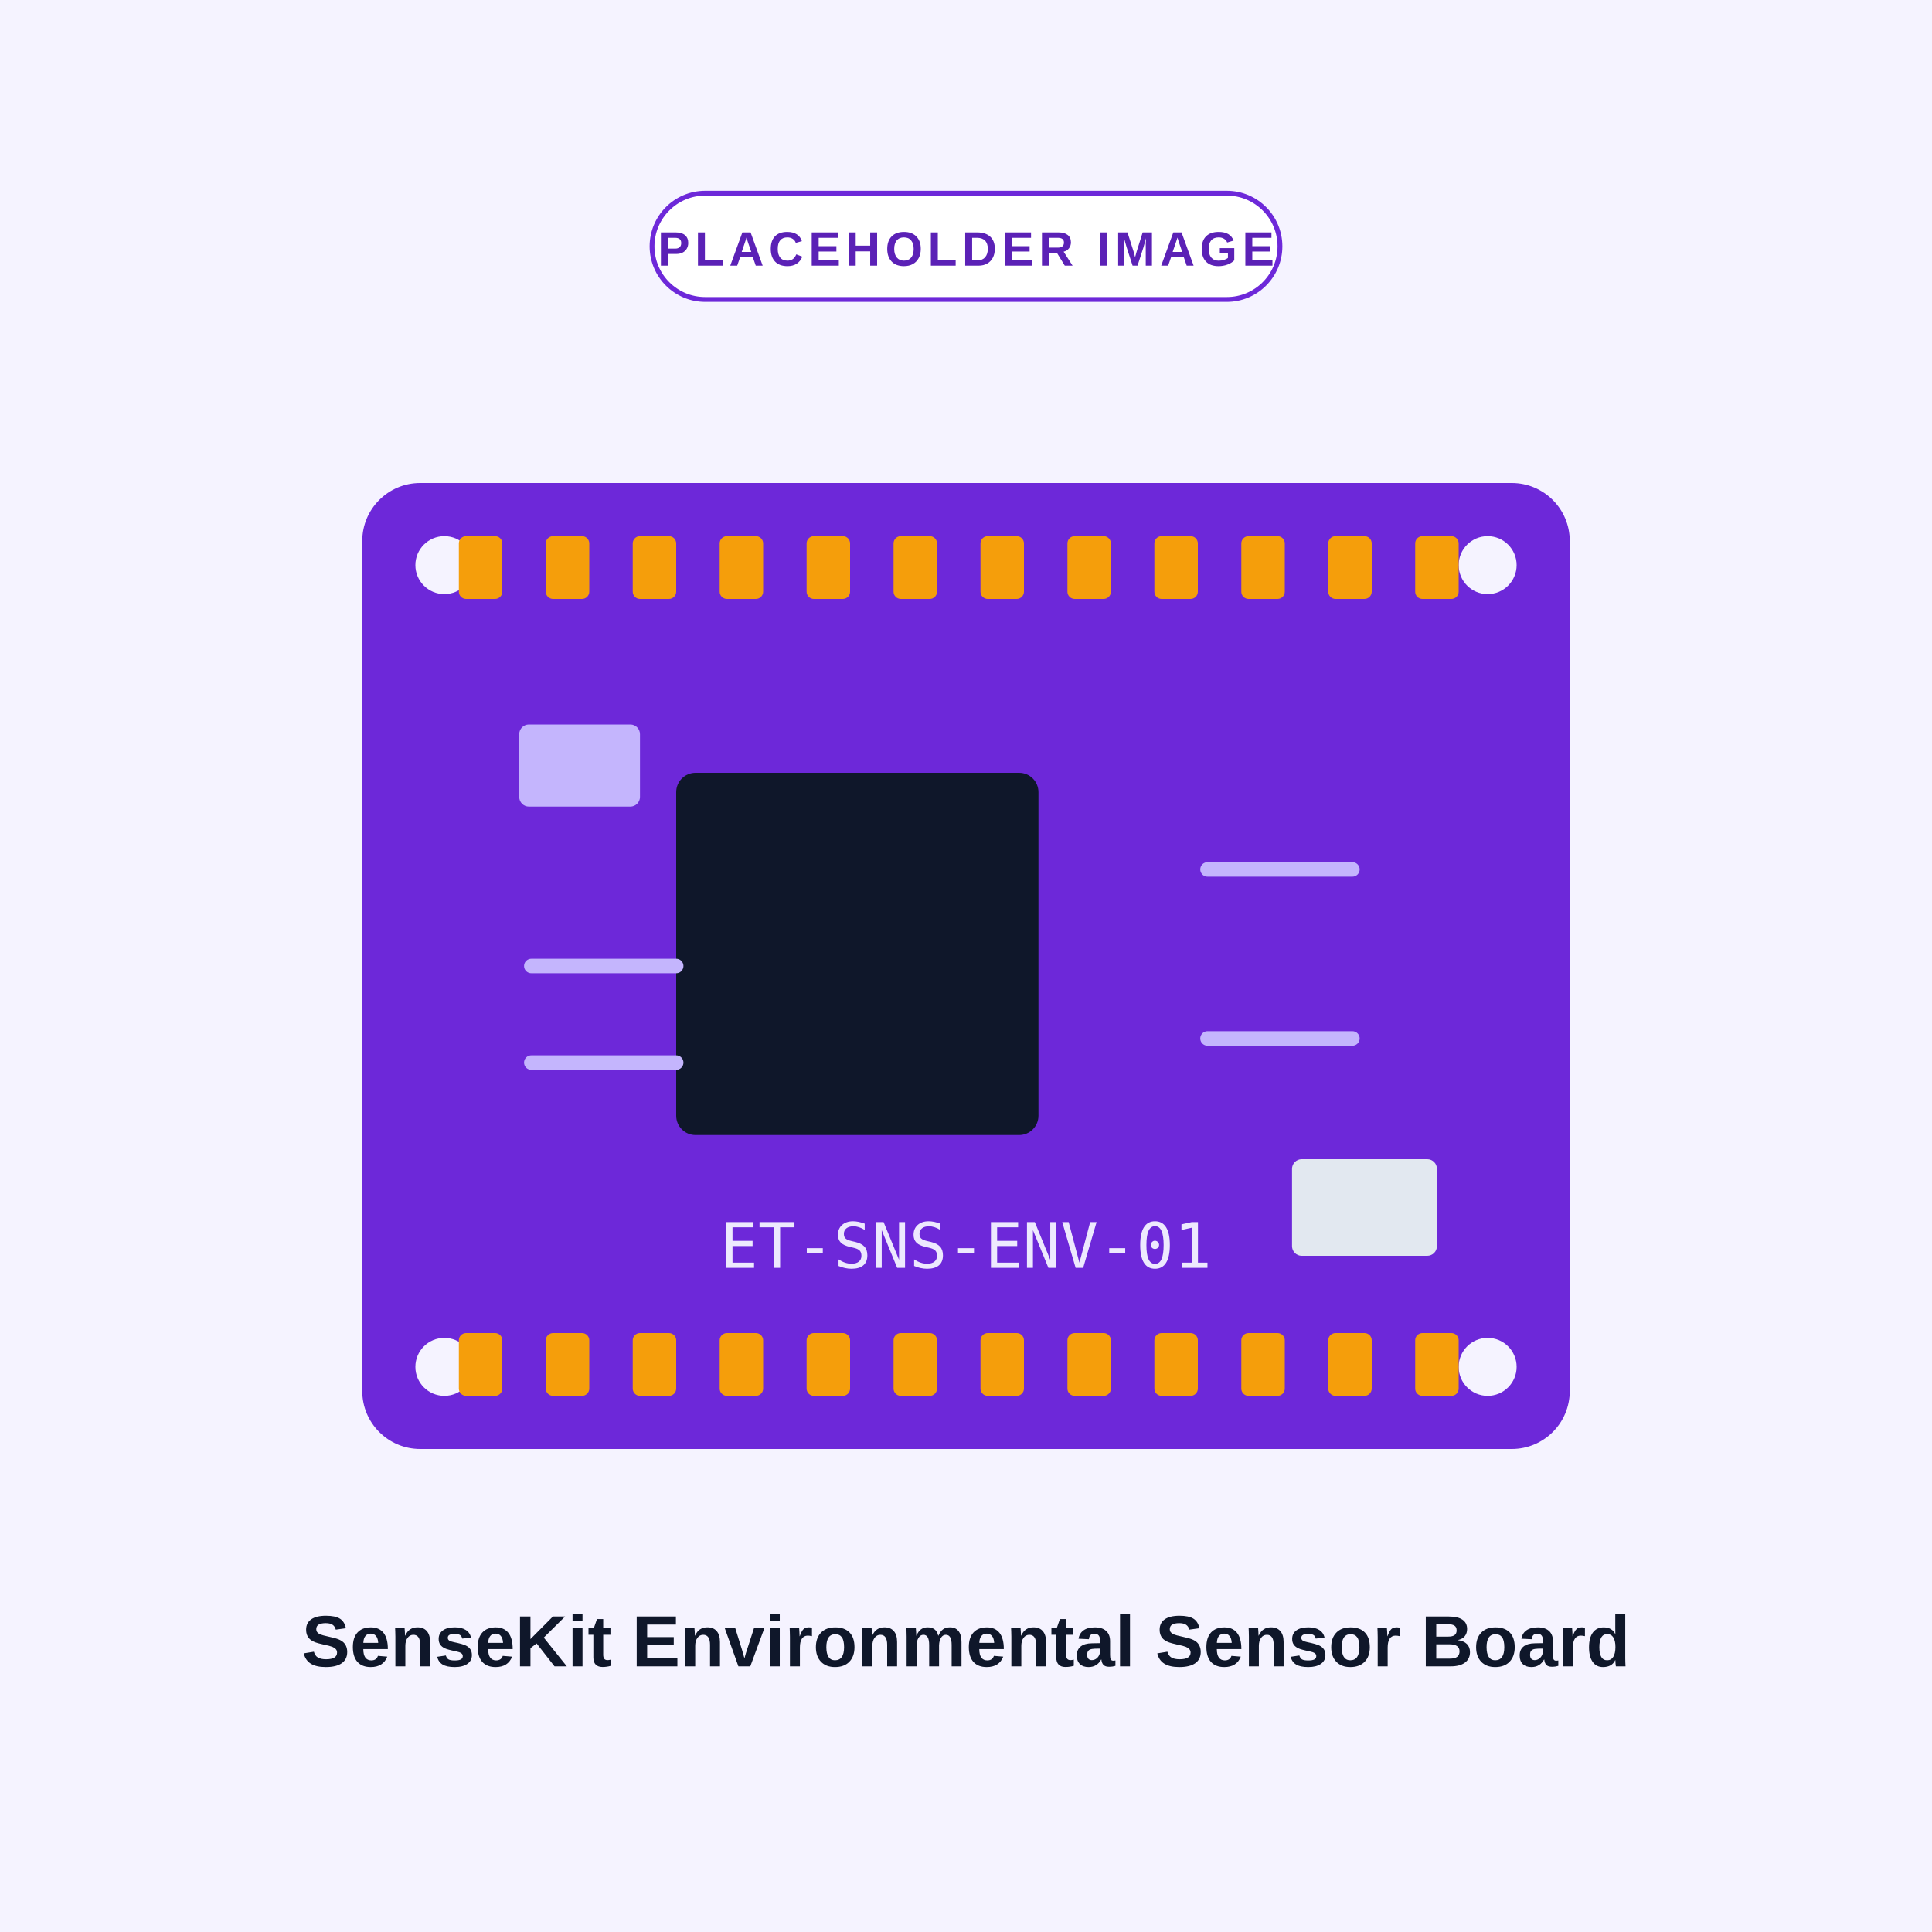
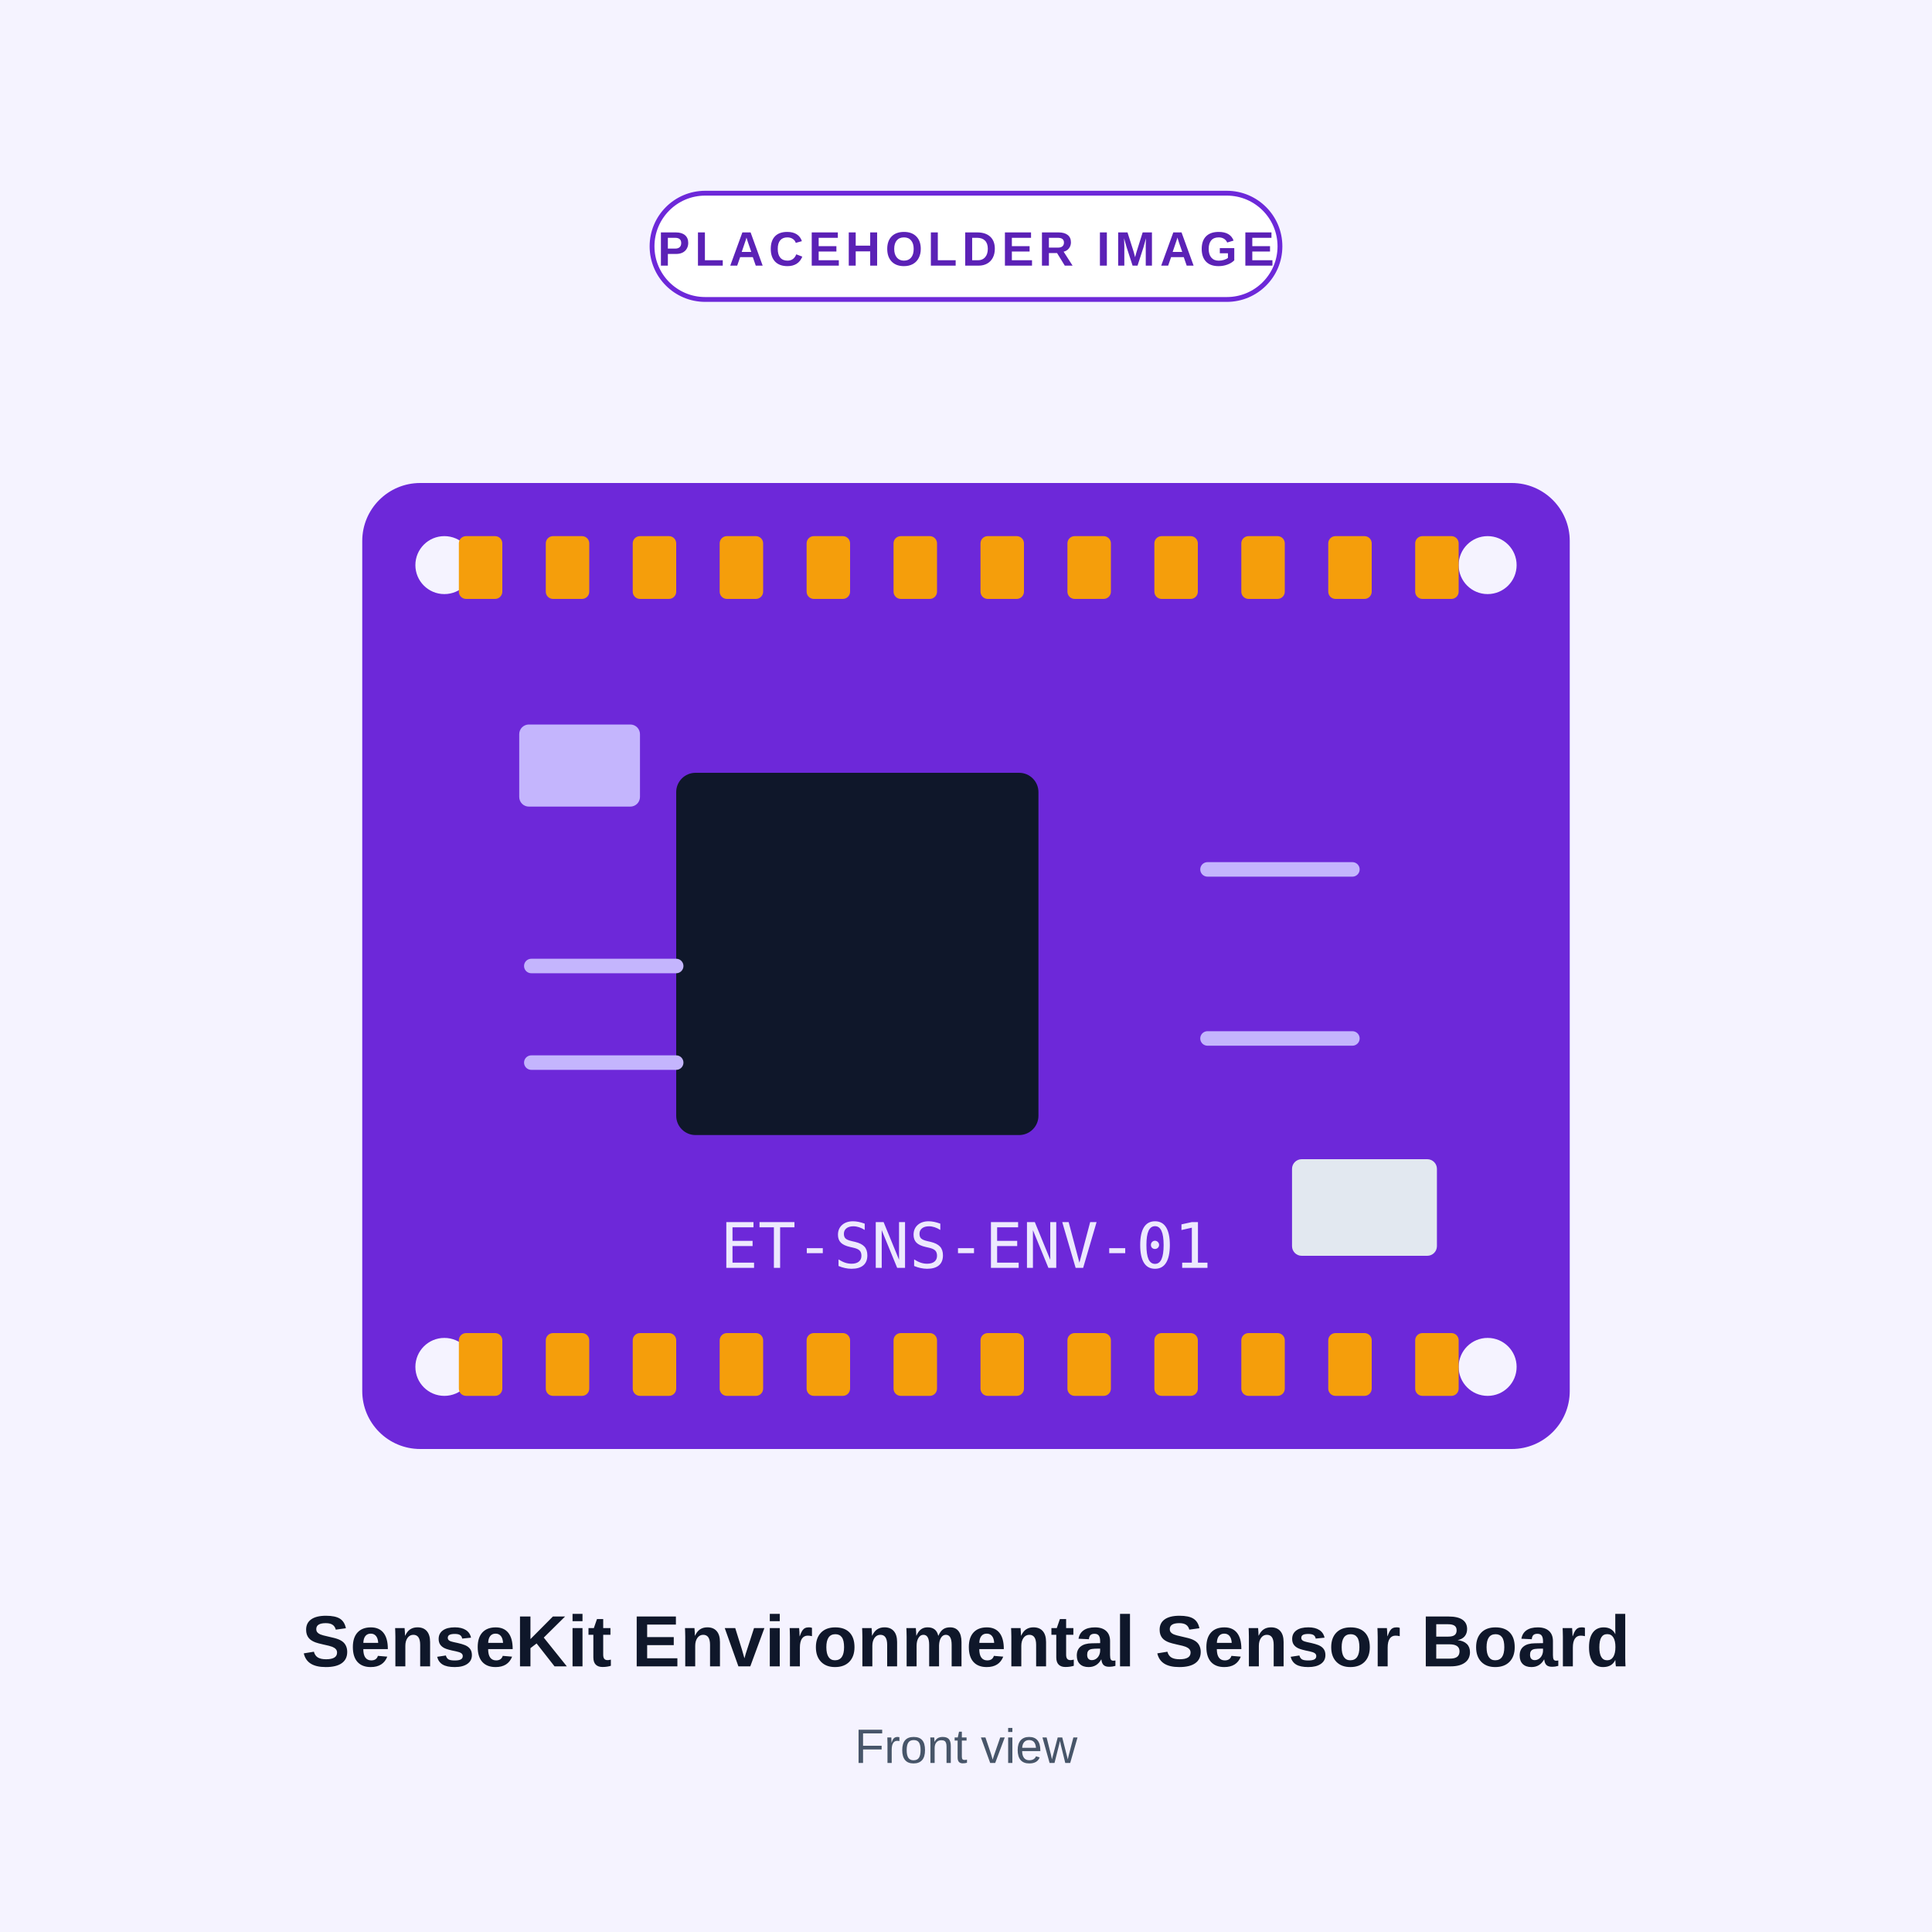
<svg xmlns="http://www.w3.org/2000/svg" viewBox="0 0 800 800" width="800" height="800" role="img" aria-label="Placeholder image for SenseKit Environmental Sensor Board">
  <rect width="800" height="800" fill="#F5F3FF" />
-   <rect x="150" y="200" width="500" height="400" rx="24" fill="#6D28D9" />
-   <circle cx="184" cy="234" r="12" fill="#F5F3FF" />
-   <circle cx="616" cy="234" r="12" fill="#F5F3FF" />
-   <circle cx="184" cy="566" r="12" fill="#F5F3FF" />
-   <circle cx="616" cy="566" r="12" fill="#F5F3FF" />
-   <rect x="190" y="222" width="18" height="26" rx="3" fill="#F59E0B" />
-   <rect x="190" y="552" width="18" height="26" rx="3" fill="#F59E0B" />
-   <rect x="226" y="222" width="18" height="26" rx="3" fill="#F59E0B" />
-   <rect x="226" y="552" width="18" height="26" rx="3" fill="#F59E0B" />
-   <rect x="262" y="222" width="18" height="26" rx="3" fill="#F59E0B" />
-   <rect x="262" y="552" width="18" height="26" rx="3" fill="#F59E0B" />
-   <rect x="298" y="222" width="18" height="26" rx="3" fill="#F59E0B" />
-   <rect x="298" y="552" width="18" height="26" rx="3" fill="#F59E0B" />
-   <rect x="334" y="222" width="18" height="26" rx="3" fill="#F59E0B" />
-   <rect x="334" y="552" width="18" height="26" rx="3" fill="#F59E0B" />
-   <rect x="370" y="222" width="18" height="26" rx="3" fill="#F59E0B" />
-   <rect x="370" y="552" width="18" height="26" rx="3" fill="#F59E0B" />
-   <rect x="406" y="222" width="18" height="26" rx="3" fill="#F59E0B" />
-   <rect x="406" y="552" width="18" height="26" rx="3" fill="#F59E0B" />
-   <rect x="442" y="222" width="18" height="26" rx="3" fill="#F59E0B" />
-   <rect x="442" y="552" width="18" height="26" rx="3" fill="#F59E0B" />
-   <rect x="478" y="222" width="18" height="26" rx="3" fill="#F59E0B" />
-   <rect x="478" y="552" width="18" height="26" rx="3" fill="#F59E0B" />
-   <rect x="514" y="222" width="18" height="26" rx="3" fill="#F59E0B" />
-   <rect x="514" y="552" width="18" height="26" rx="3" fill="#F59E0B" />
-   <rect x="550" y="222" width="18" height="26" rx="3" fill="#F59E0B" />
-   <rect x="550" y="552" width="18" height="26" rx="3" fill="#F59E0B" />
-   <rect x="586" y="222" width="18" height="26" rx="3" fill="#F59E0B" />
-   <rect x="586" y="552" width="18" height="26" rx="3" fill="#F59E0B" />
-   <rect x="280" y="320" width="150" height="150" rx="8" fill="#0F172A" />
-   <path d="M220 400 H280 M220 440 H280 M560 360 H500 M560 430 H500" stroke="#C4B5FD" stroke-width="6" fill="none" stroke-linecap="round" />
-   <rect x="215" y="300" width="50" height="34" rx="4" fill="#C4B5FD" />
-   <rect x="535" y="480" width="60" height="40" rx="4" fill="#E2E8F0" />
-   <text x="400" y="525" text-anchor="middle" font-family="Consolas, Menlo, monospace" font-size="26" fill="#EDE9FE">ET-SNS-ENV-01</text>
+   <g transform="rotate(0 400 400)">
+     <rect x="150" y="200" width="500" height="400" rx="24" fill="#6D28D9" />
+     <circle cx="184" cy="234" r="12" fill="#F5F3FF" />
+     <circle cx="616" cy="234" r="12" fill="#F5F3FF" />
+     <circle cx="184" cy="566" r="12" fill="#F5F3FF" />
+     <circle cx="616" cy="566" r="12" fill="#F5F3FF" />
+     <rect x="190" y="222" width="18" height="26" rx="3" fill="#F59E0B" />
+     <rect x="190" y="552" width="18" height="26" rx="3" fill="#F59E0B" />
+     <rect x="226" y="222" width="18" height="26" rx="3" fill="#F59E0B" />
+     <rect x="226" y="552" width="18" height="26" rx="3" fill="#F59E0B" />
+     <rect x="262" y="222" width="18" height="26" rx="3" fill="#F59E0B" />
+     <rect x="262" y="552" width="18" height="26" rx="3" fill="#F59E0B" />
+     <rect x="298" y="222" width="18" height="26" rx="3" fill="#F59E0B" />
+     <rect x="298" y="552" width="18" height="26" rx="3" fill="#F59E0B" />
+     <rect x="334" y="222" width="18" height="26" rx="3" fill="#F59E0B" />
+     <rect x="334" y="552" width="18" height="26" rx="3" fill="#F59E0B" />
+     <rect x="370" y="222" width="18" height="26" rx="3" fill="#F59E0B" />
+     <rect x="370" y="552" width="18" height="26" rx="3" fill="#F59E0B" />
+     <rect x="406" y="222" width="18" height="26" rx="3" fill="#F59E0B" />
+     <rect x="406" y="552" width="18" height="26" rx="3" fill="#F59E0B" />
+     <rect x="442" y="222" width="18" height="26" rx="3" fill="#F59E0B" />
+     <rect x="442" y="552" width="18" height="26" rx="3" fill="#F59E0B" />
+     <rect x="478" y="222" width="18" height="26" rx="3" fill="#F59E0B" />
+     <rect x="478" y="552" width="18" height="26" rx="3" fill="#F59E0B" />
+     <rect x="514" y="222" width="18" height="26" rx="3" fill="#F59E0B" />
+     <rect x="514" y="552" width="18" height="26" rx="3" fill="#F59E0B" />
+     <rect x="550" y="222" width="18" height="26" rx="3" fill="#F59E0B" />
+     <rect x="550" y="552" width="18" height="26" rx="3" fill="#F59E0B" />
+     <rect x="586" y="222" width="18" height="26" rx="3" fill="#F59E0B" />
+     <rect x="586" y="552" width="18" height="26" rx="3" fill="#F59E0B" />
+     <rect x="280" y="320" width="150" height="150" rx="8" fill="#0F172A" />
+     <path d="M220 400 H280 M220 440 H280 M560 360 H500 M560 430 H500" stroke="#C4B5FD" stroke-width="6" fill="none" stroke-linecap="round" />
+     <rect x="215" y="300" width="50" height="34" rx="4" fill="#C4B5FD" />
+     <rect x="535" y="480" width="60" height="40" rx="4" fill="#E2E8F0" />
+     <text x="400" y="525" text-anchor="middle" font-family="Consolas, Menlo, monospace" font-size="26" fill="#EDE9FE">ET-SNS-ENV-01</text>
+   </g>
+   <text x="400" y="730" text-anchor="middle" font-family="Arial, Helvetica, sans-serif" font-size="20" fill="#475569">Front view</text>
  <text x="400" y="690" text-anchor="middle" font-family="Arial, Helvetica, sans-serif" font-size="30" font-weight="700" fill="#0F172A">SenseKit Environmental Sensor Board</text>
  <rect x="270" y="80" width="260" height="44" rx="22" fill="#FFFFFF" stroke="#6D28D9" stroke-width="2" />
  <text x="400" y="110" text-anchor="middle" font-family="Arial, Helvetica, sans-serif" font-size="20" font-weight="700" letter-spacing="2" fill="#5B21B6">PLACEHOLDER IMAGE</text>
</svg>
